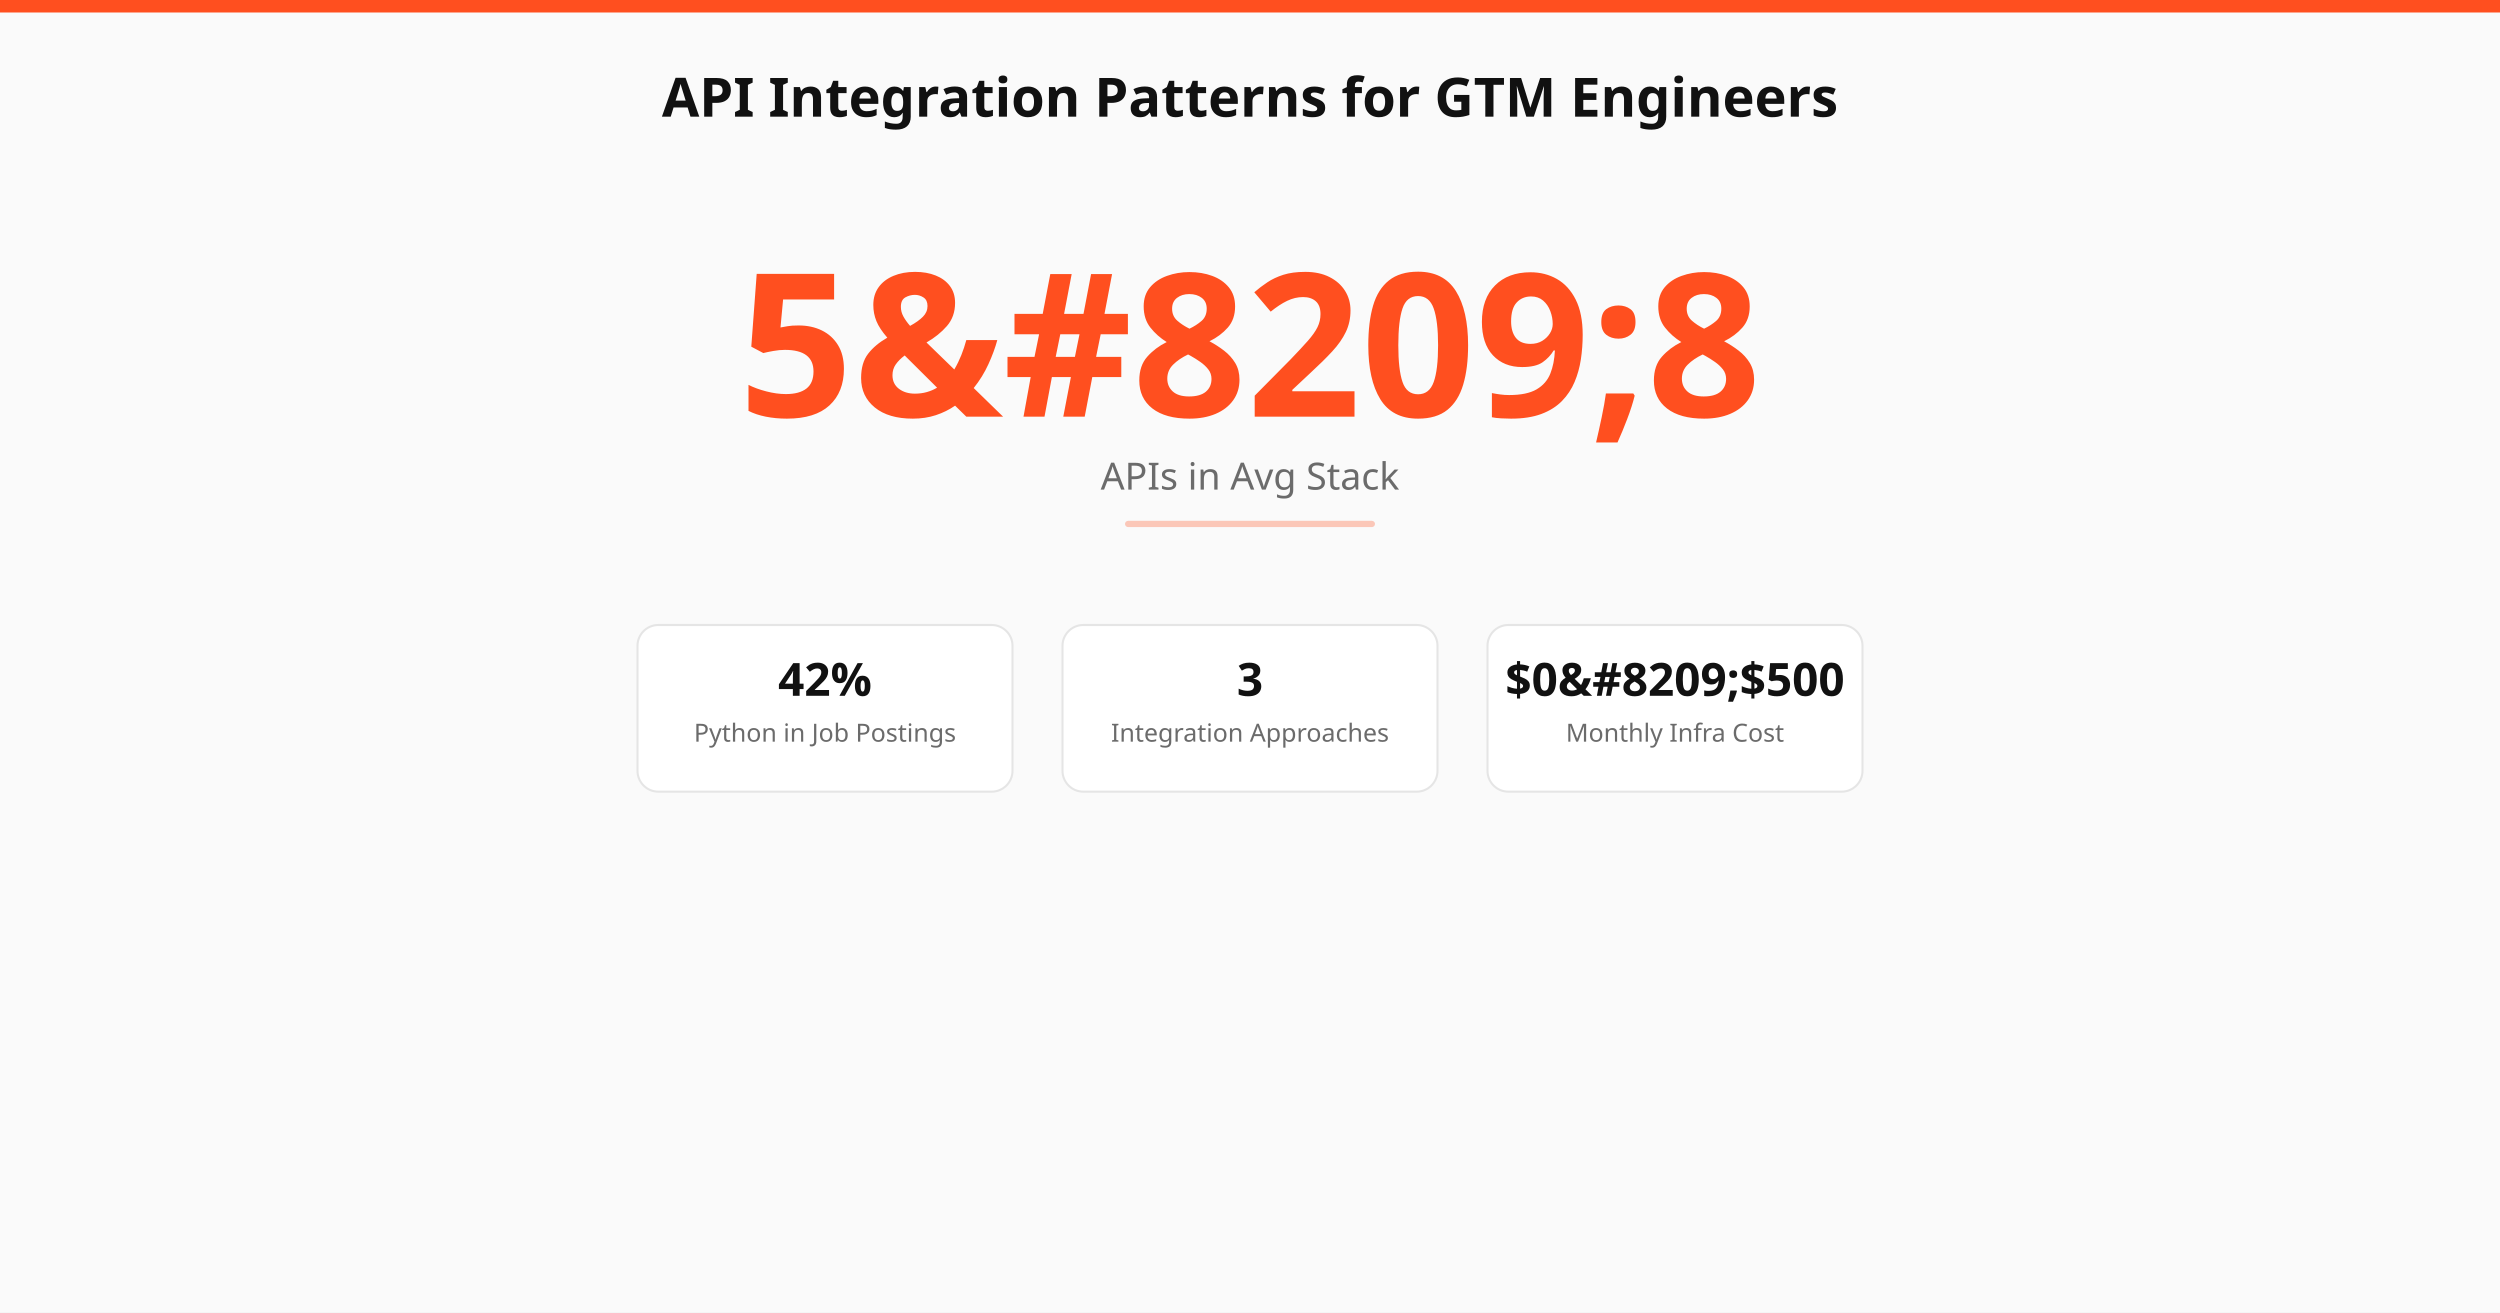
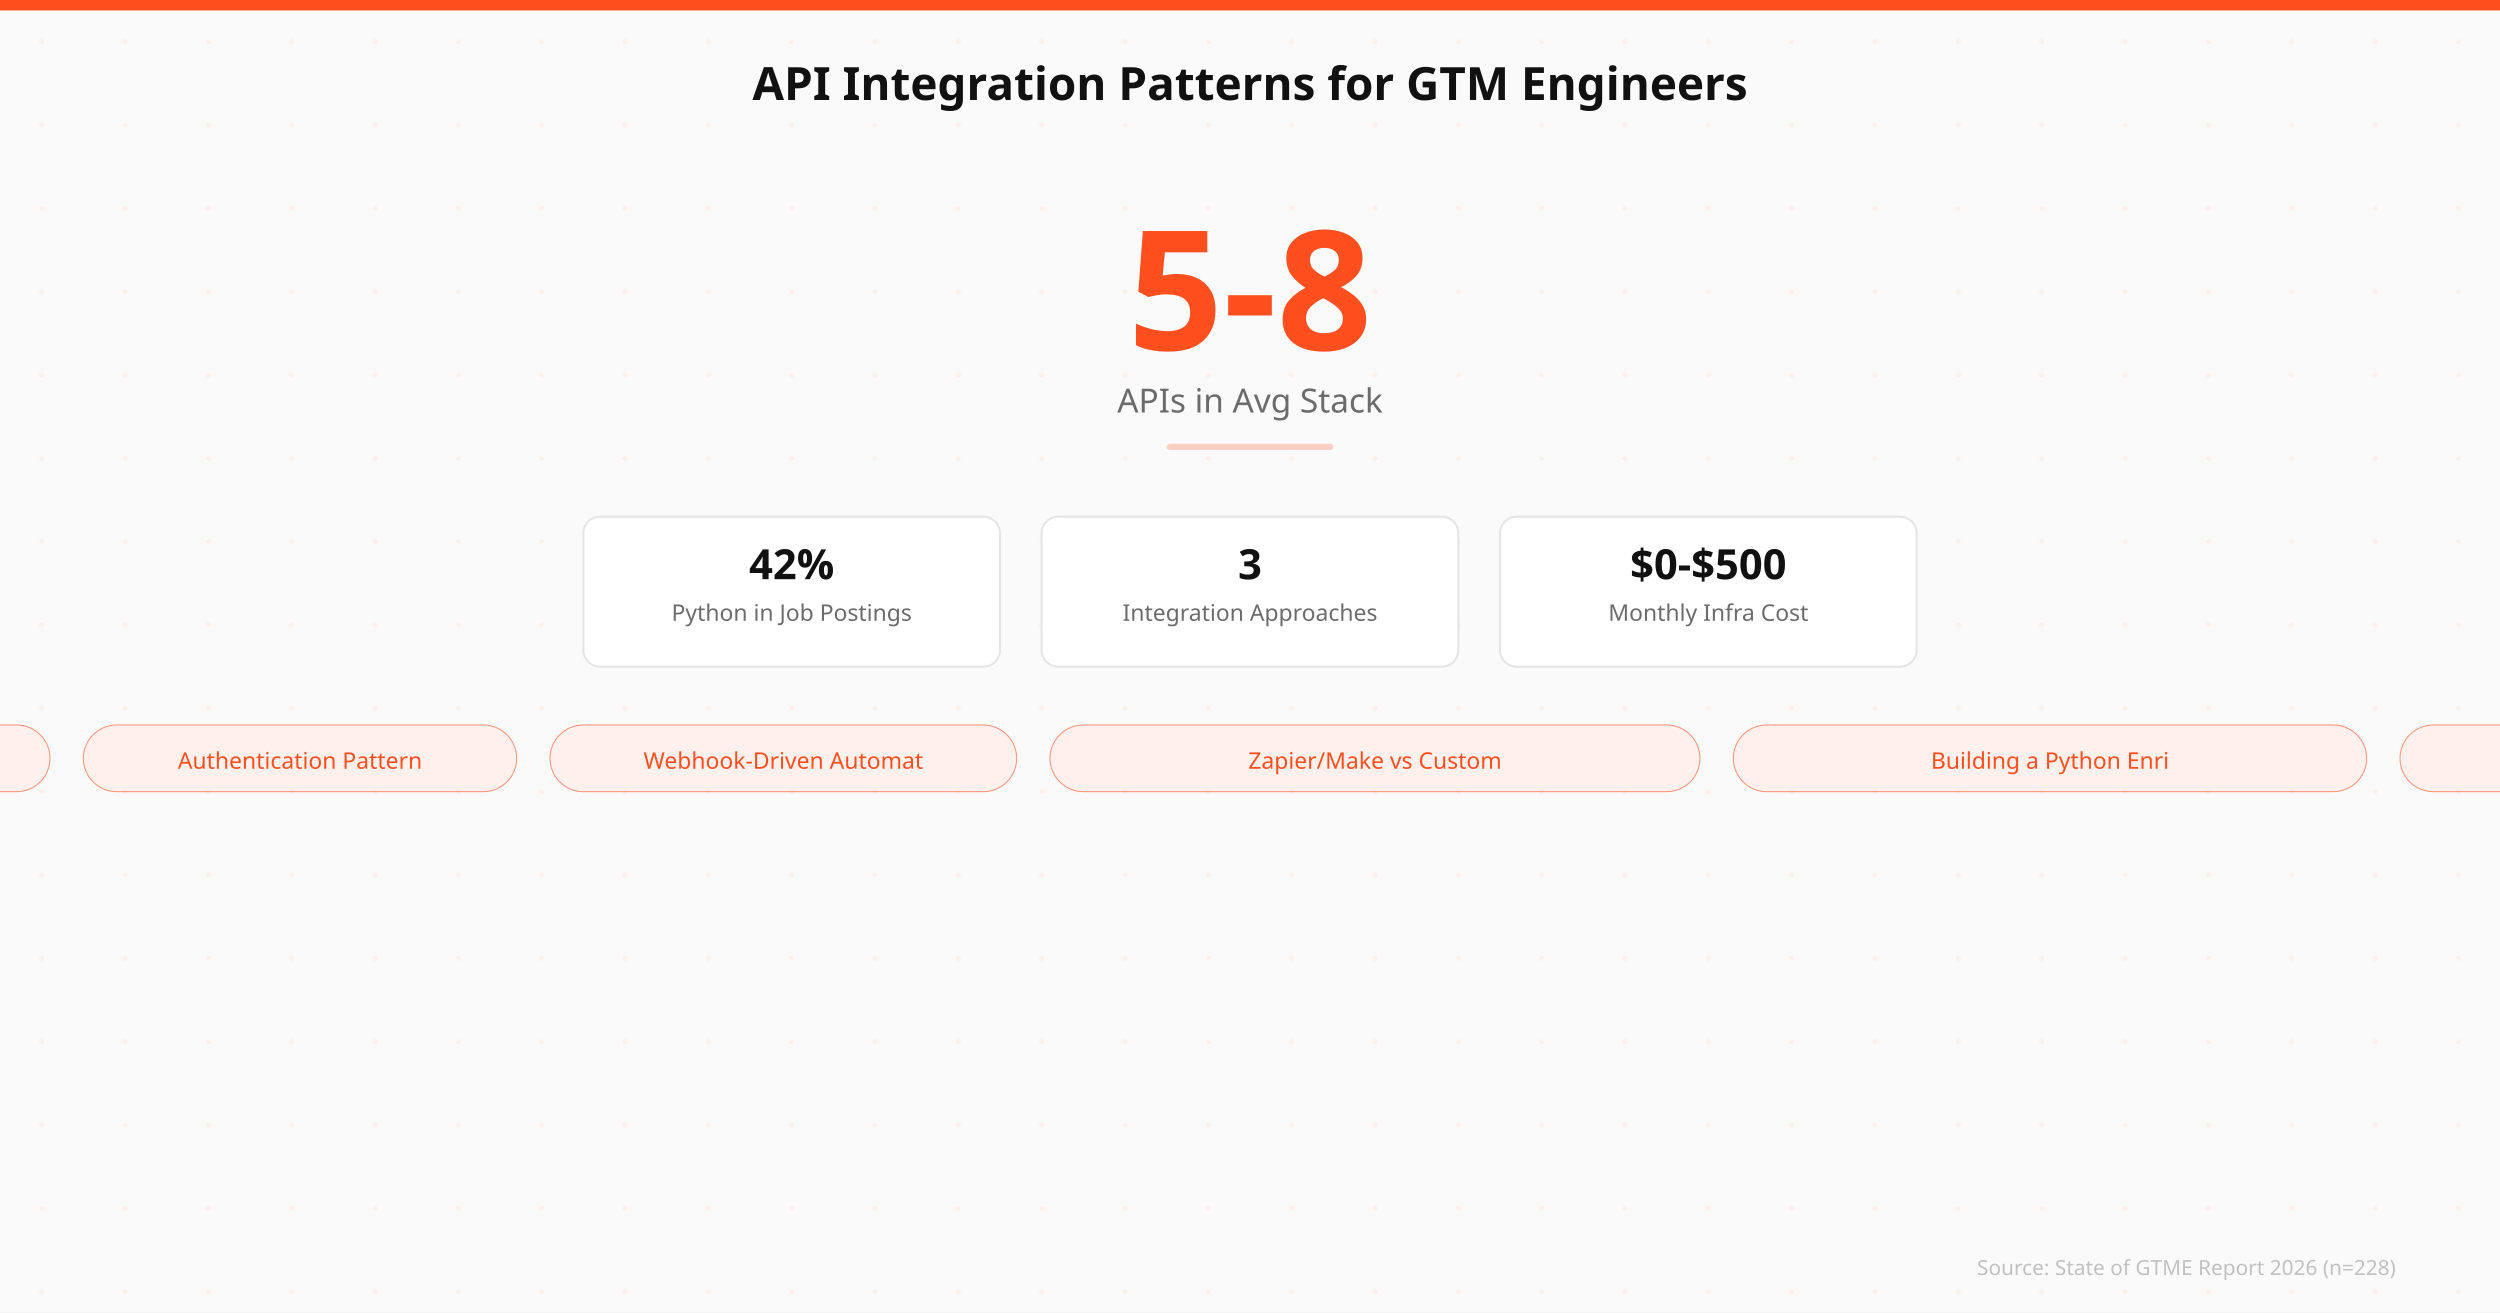
<svg xmlns="http://www.w3.org/2000/svg" viewBox="0 0 1200 630" width="1200" height="630">
+   <defs>
+     <pattern id="dots" x="0" y="0" width="40" height="40" patternUnits="userSpaceOnUse">
+       <circle cx="20" cy="20" r="1.2" fill="#FF4F1F" opacity="0.06" />
+     </pattern>
+   </defs>
  <rect width="1200" height="630" fill="#FAFAFA" />
-   <rect x="0" y="0" width="1200" height="6" fill="#FF4F1F" />
-   <text x="600" y="56" text-anchor="middle" font-family="Sora, sans-serif" font-size="26" font-weight="700" fill="#111111">API Integration Patterns for GTM Engineers</text>
-   <text x="600" y="200" text-anchor="middle" font-family="Sora, sans-serif" font-size="96" font-weight="700" fill="#FF4F1F">5&amp;#8209;8</text>
-   <text x="600" y="235" text-anchor="middle" font-family="Plus Jakarta Sans, sans-serif" font-size="18" fill="#6B6B6B">APIs in Avg Stack</text>
-   <rect x="540" y="250" width="120" height="3" rx="1.5" fill="#FF4F1F" opacity="0.3" />
-   <rect x="306.0" y="300" width="180" height="80" rx="10" fill="white" stroke="#E5E5E5" stroke-width="1" />
-   <text x="396.0" y="334" text-anchor="middle" font-family="Sora, sans-serif" font-size="22" font-weight="700" fill="#111111">42%</text>
-   <text x="396.0" y="356" text-anchor="middle" font-family="Plus Jakarta Sans, sans-serif" font-size="12" fill="#6B6B6B">Python in Job Postings</text>
-   <rect x="510.0" y="300" width="180" height="80" rx="10" fill="white" stroke="#E5E5E5" stroke-width="1" />
-   <text x="600.0" y="334" text-anchor="middle" font-family="Sora, sans-serif" font-size="22" font-weight="700" fill="#111111">3</text>
-   <text x="600.0" y="356" text-anchor="middle" font-family="Plus Jakarta Sans, sans-serif" font-size="12" fill="#6B6B6B">Integration Approaches</text>
-   <rect x="714.0" y="300" width="180" height="80" rx="10" fill="white" stroke="#E5E5E5" stroke-width="1" />
-   <text x="804.0" y="334" text-anchor="middle" font-family="Sora, sans-serif" font-size="22" font-weight="700" fill="#111111">$0&amp;#8209;$500</text>
-   <text x="804.0" y="356" text-anchor="middle" font-family="Plus Jakarta Sans, sans-serif" font-size="12" fill="#6B6B6B">Monthly Infra Cost</text>
+   <rect width="1200" height="630" fill="url(#dots)" />
+   <rect x="0" y="0" width="1200" height="5" fill="#FF4F1F" />
+   <text x="600" y="48" text-anchor="middle" font-family="Sora, sans-serif" font-size="22" font-weight="700" fill="#111111">API Integration Patterns for GTM Engineers</text>
+   <text x="600" y="168" text-anchor="middle" font-family="Sora, sans-serif" font-size="80" font-weight="700" fill="#FF4F1F">5‑8</text>
+   <text x="600" y="198" text-anchor="middle" font-family="Plus Jakarta Sans, sans-serif" font-size="16" fill="#6B6B6B">APIs in Avg Stack</text>
+   <rect x="560" y="213" width="80" height="3" rx="1.5" fill="#FF4F1F" opacity="0.25" />
+   <rect x="280.0" y="248" width="200" height="72" rx="8" fill="white" stroke="#E5E5E5" stroke-width="1" />
+   <text x="380.0" y="278" text-anchor="middle" font-family="Sora, sans-serif" font-size="20" font-weight="700" fill="#111111">42%</text>
+   <text x="380.0" y="298" text-anchor="middle" font-family="Plus Jakarta Sans, sans-serif" font-size="11" fill="#6B6B6B">Python in Job Postings</text>
+   <rect x="500.0" y="248" width="200" height="72" rx="8" fill="white" stroke="#E5E5E5" stroke-width="1" />
+   <text x="600.0" y="278" text-anchor="middle" font-family="Sora, sans-serif" font-size="20" font-weight="700" fill="#111111">3</text>
+   <text x="600.0" y="298" text-anchor="middle" font-family="Plus Jakarta Sans, sans-serif" font-size="11" fill="#6B6B6B">Integration Approaches</text>
+   <rect x="720.0" y="248" width="200" height="72" rx="8" fill="white" stroke="#E5E5E5" stroke-width="1" />
+   <text x="820.0" y="278" text-anchor="middle" font-family="Sora, sans-serif" font-size="20" font-weight="700" fill="#111111">$0‑$500</text>
+   <text x="820.0" y="298" text-anchor="middle" font-family="Plus Jakarta Sans, sans-serif" font-size="11" fill="#6B6B6B">Monthly Infra Cost</text>
+   <rect x="-216.0" y="348" width="240" height="32" rx="16" fill="#ffe9e4" stroke="#FF4F1F" stroke-width="0.5" opacity="0.6" />
+   <text x="-96.0" y="369" text-anchor="middle" font-family="Plus Jakarta Sans, sans-serif" font-size="11" font-weight="500" fill="#FF4F1F">APIs GTM Engineers Use</text>
+   <rect x="40.0" y="348" width="208" height="32" rx="16" fill="#ffe9e4" stroke="#FF4F1F" stroke-width="0.5" opacity="0.6" />
+   <text x="144.0" y="369" text-anchor="middle" font-family="Plus Jakarta Sans, sans-serif" font-size="11" font-weight="500" fill="#FF4F1F">Authentication Pattern</text>
+   <rect x="264.0" y="348" width="224" height="32" rx="16" fill="#ffe9e4" stroke="#FF4F1F" stroke-width="0.5" opacity="0.6" />
+   <text x="376.0" y="369" text-anchor="middle" font-family="Plus Jakarta Sans, sans-serif" font-size="11" font-weight="500" fill="#FF4F1F">Webhook-Driven Automat</text>
+   <rect x="504.0" y="348" width="312" height="32" rx="16" fill="#ffe9e4" stroke="#FF4F1F" stroke-width="0.5" opacity="0.6" />
+   <text x="660.0" y="369" text-anchor="middle" font-family="Plus Jakarta Sans, sans-serif" font-size="11" font-weight="500" fill="#FF4F1F">Zapier/Make vs Custom </text>
+   <rect x="832.0" y="348" width="304" height="32" rx="16" fill="#ffe9e4" stroke="#FF4F1F" stroke-width="0.5" opacity="0.6" />
+   <text x="984.0" y="369" text-anchor="middle" font-family="Plus Jakarta Sans, sans-serif" font-size="11" font-weight="500" fill="#FF4F1F">Building a Python Enri</text>
+   <rect x="1152.0" y="348" width="264" height="32" rx="16" fill="#ffe9e4" stroke="#FF4F1F" stroke-width="0.5" opacity="0.6" />
+   <text x="1284.0" y="369" text-anchor="middle" font-family="Plus Jakarta Sans, sans-serif" font-size="11" font-weight="500" fill="#FF4F1F">n8n and Make Workflow </text>
+   <text x="1150" y="612" text-anchor="end" font-family="Plus Jakarta Sans, sans-serif" font-size="10" fill="#6B6B6B" opacity="0.4">Source: State of GTME Report 2026 (n=228)</text>
</svg>
